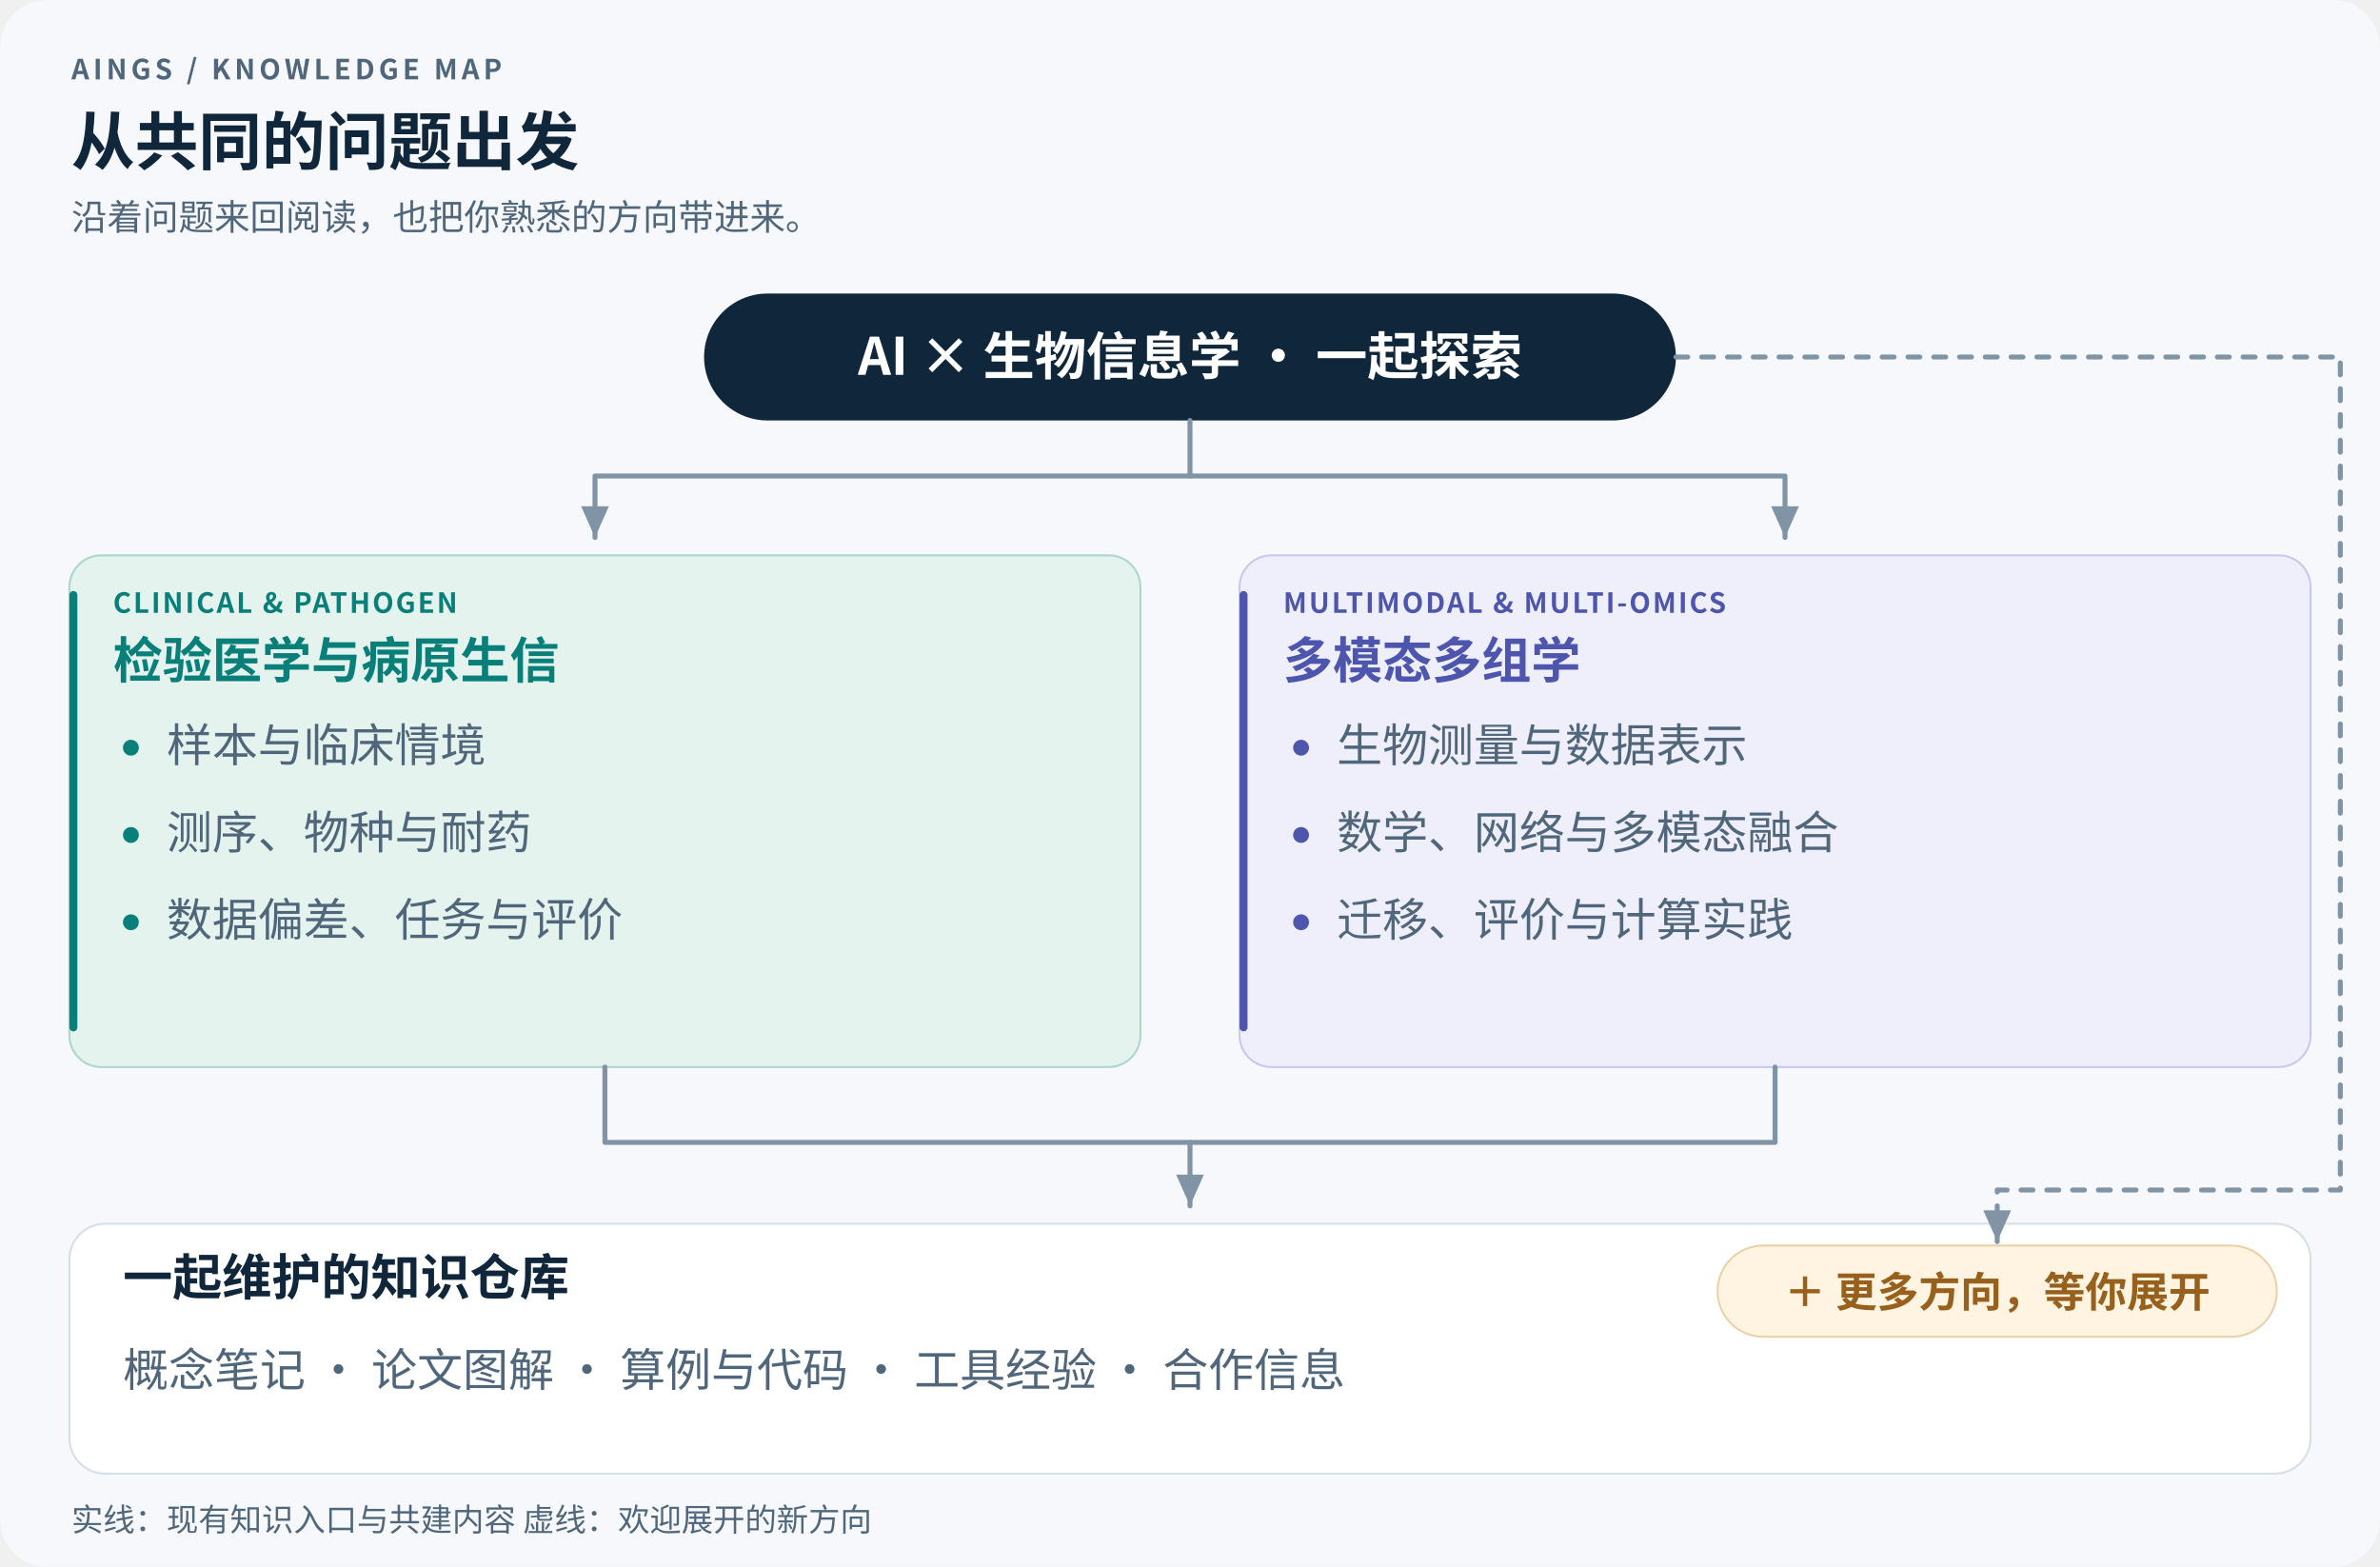
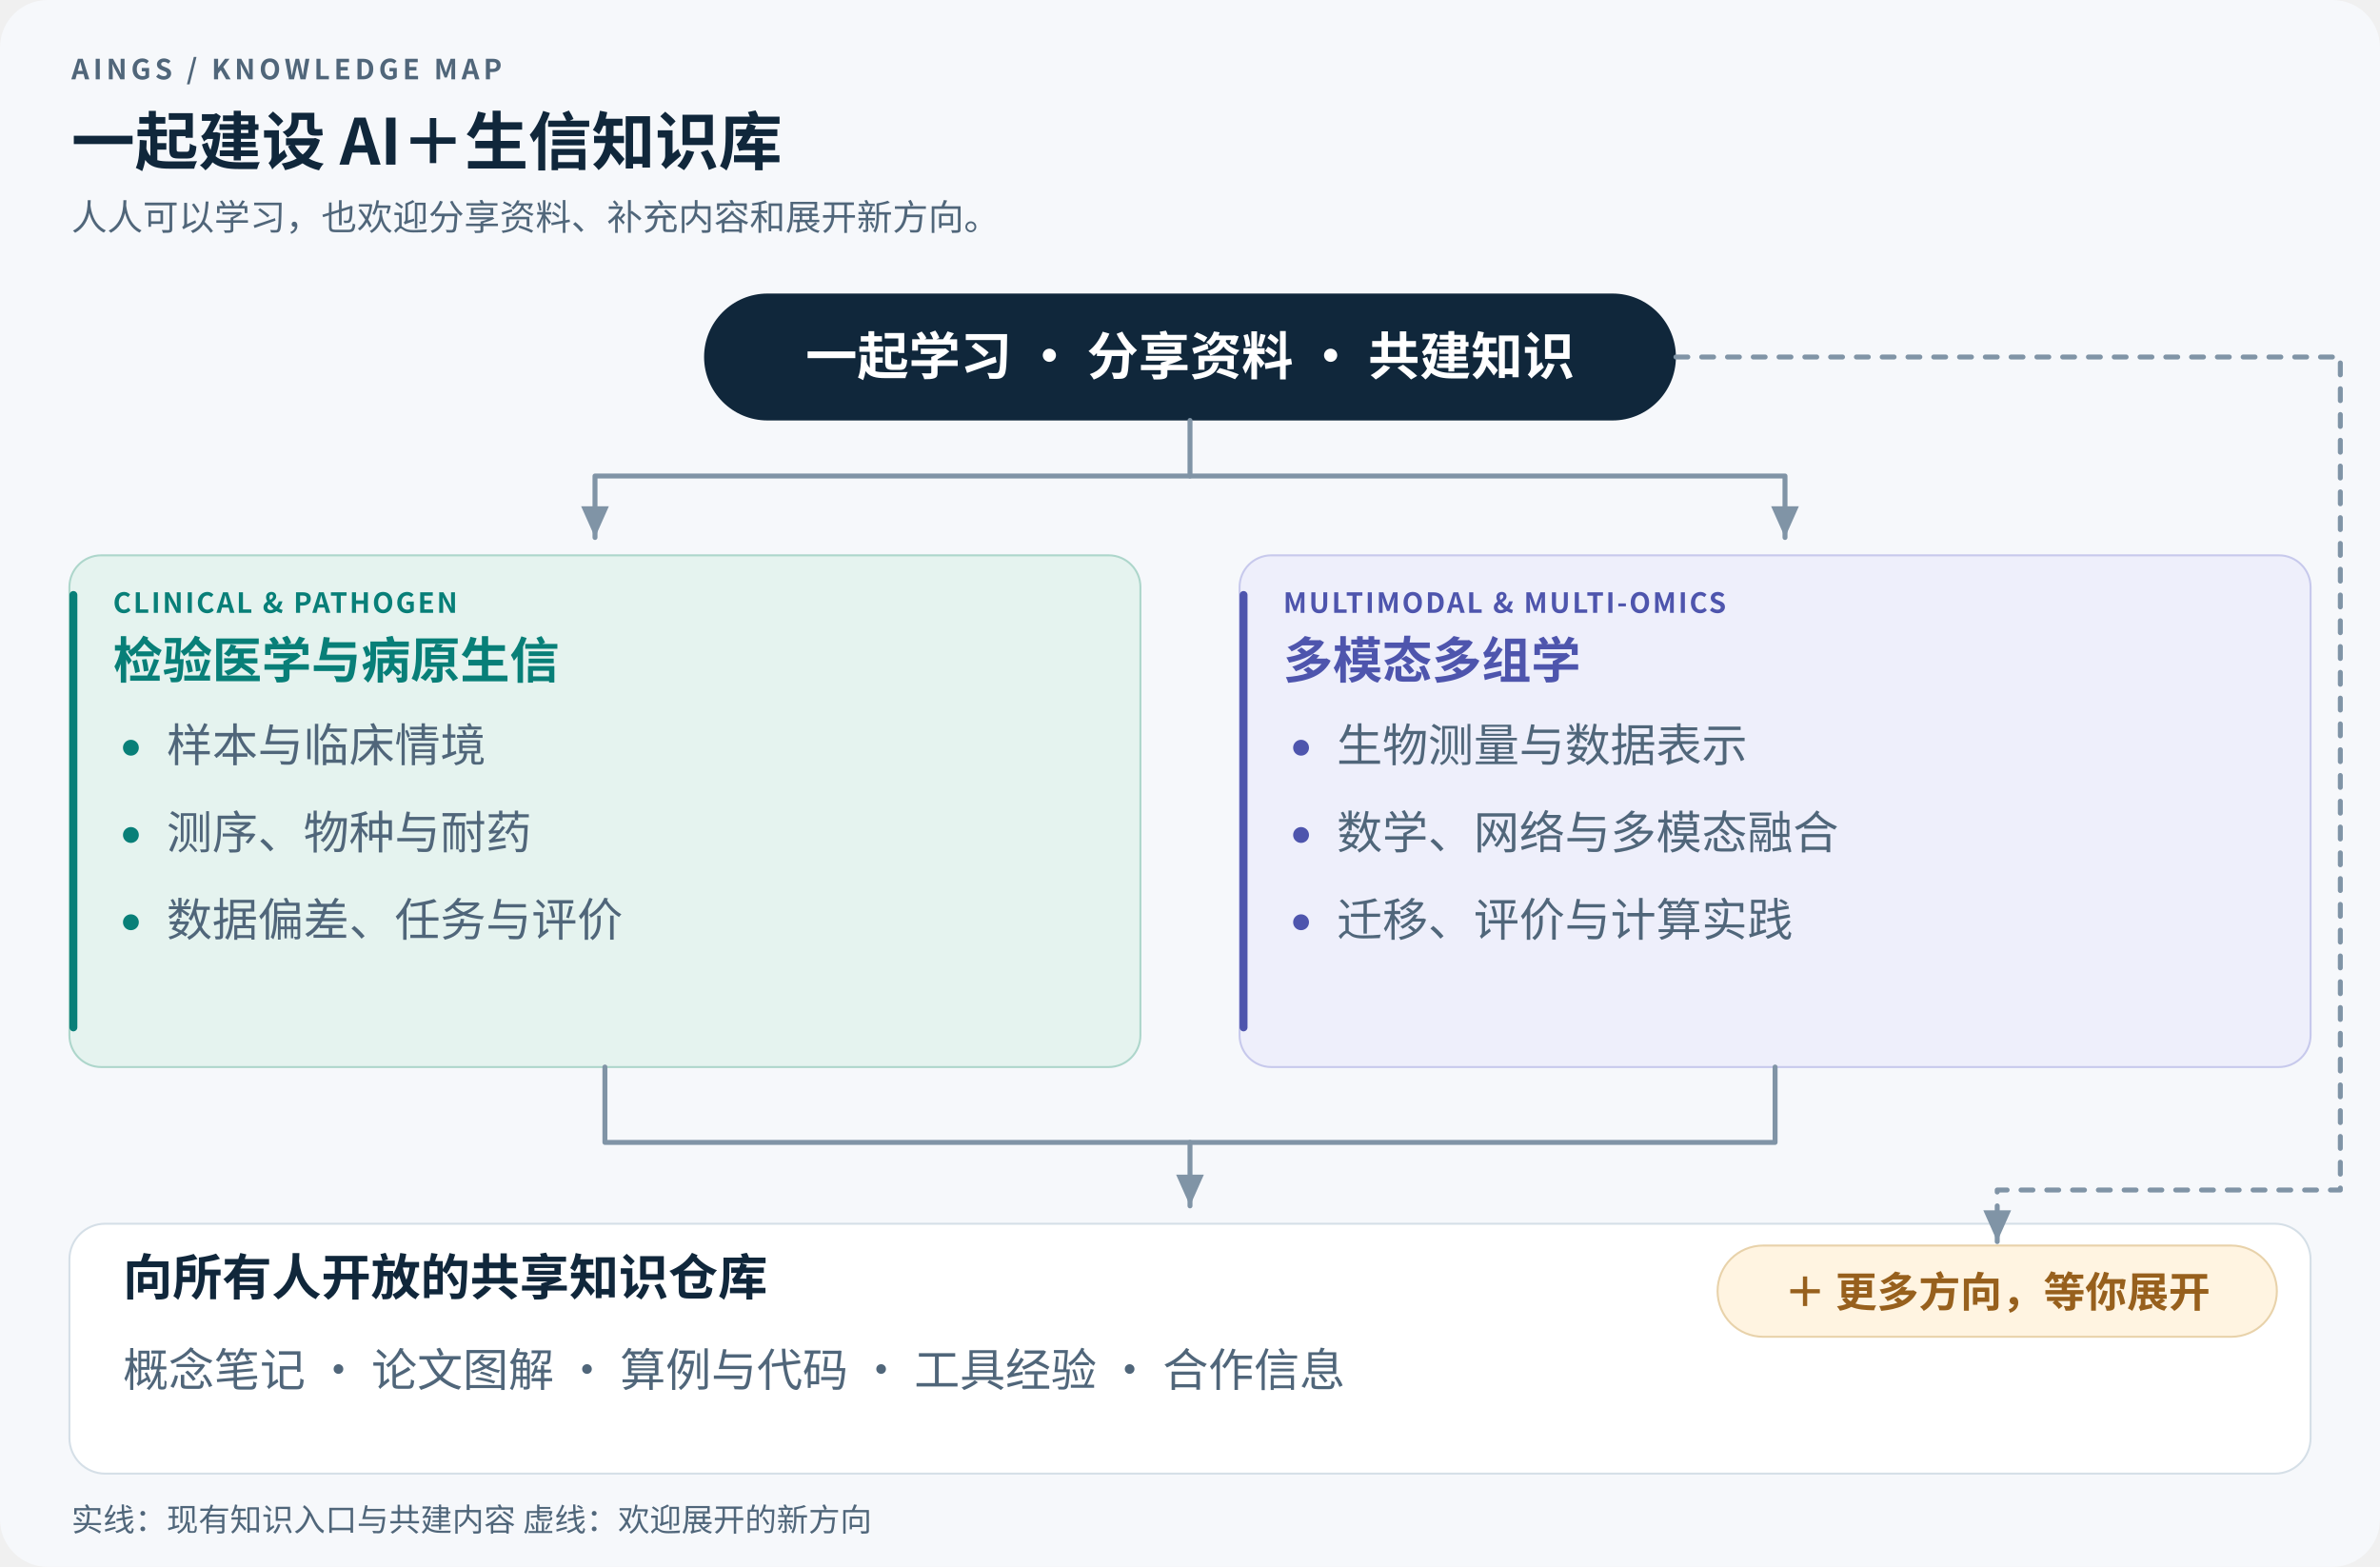
<svg xmlns="http://www.w3.org/2000/svg" width="1200" height="790" viewBox="0 0 1200 790" role="img" aria-labelledby="title desc">
  <defs>
    <linearGradient id="hero" x1="0" y1="0" x2="1" y2="1">
      <stop stop-color="#102c43" />
      <stop offset="1" stop-color="#101b31" />
    </linearGradient>
    <linearGradient id="mint" x1="0" y1="0" x2="1" y2="1">
      <stop stop-color="#5ee0bd" />
      <stop offset="1" stop-color="#91e3df" />
    </linearGradient>
    <linearGradient id="violet" x1="0" y1="0" x2="1" y2="1">
      <stop stop-color="#a0b8ff" />
      <stop offset="1" stop-color="#d4bbf7" />
    </linearGradient>
    <marker id="arrow" viewBox="0 0 10 10" refX="9" refY="5" markerWidth="7" markerHeight="7" orient="auto-start-reverse">
      <path d="M 0 1 L 9 5 L 0 9 z" fill="#8094a6" />
    </marker>
  </defs>
  <rect x="0" y="0" width="1200" height="790" rx="24" fill="#f6f8fb" stroke="none" />
  <text x="36" y="40" font-family="Segoe UI, Microsoft YaHei, Noto Sans CJK SC, sans-serif" font-size="14" font-weight="600" fill="#50667a" text-anchor="start" letter-spacing="2">AINGS / KNOWLEDGE MAP</text>
-   <text x="36" y="83" font-family="Segoe UI, Microsoft YaHei, Noto Sans CJK SC, sans-serif" font-size="32" font-weight="700" fill="#10273b" text-anchor="start">从共同的问题出发</text>
-   <text x="36" y="116" font-family="Segoe UI, Microsoft YaHei, Noto Sans CJK SC, sans-serif" font-size="18" font-weight="400" fill="#50667a" text-anchor="start">沿着问题来回阅读，也把你熟悉的方向带进来。</text>
+   <text x="36" y="83" font-family="Segoe UI, Microsoft YaHei, Noto Sans CJK SC, sans-serif" font-size="32" font-weight="700" fill="#10273b" text-anchor="start">一起建设 AI＋生信知识库</text>
+   <text x="36" y="116" font-family="Segoe UI, Microsoft YaHei, Noto Sans CJK SC, sans-serif" font-size="18" font-weight="400" fill="#50667a" text-anchor="start">人人可以学习，也欢迎分享资料、补充内容和展开新方向。</text>
  <rect x="355" y="148" width="490" height="64" rx="32" fill="#10273b" stroke="none" />
-   <text x="600" y="189" font-family="Segoe UI, Microsoft YaHei, Noto Sans CJK SC, sans-serif" font-size="26" font-weight="600" fill="#fff" text-anchor="middle">AI × 生物信息学 · 一起探索</text>
+   <text x="600" y="189" font-family="Segoe UI, Microsoft YaHei, Noto Sans CJK SC, sans-serif" font-size="26" font-weight="600" fill="#fff" text-anchor="middle">一起学习 · 分享资料 · 共建知识</text>
  <path d="M 600 212 L 600 240 L 300 240 L 300 271" fill="none" stroke="#8094a6" stroke-width="2.5" stroke-linecap="round" stroke-linejoin="round" marker-end="url(#arrow)" />
  <path d="M 600 240 L 900 240 L 900 271" fill="none" stroke="#8094a6" stroke-width="2.5" stroke-linecap="round" stroke-linejoin="round" marker-end="url(#arrow)" />
  <rect x="35" y="280" width="540" height="258" rx="16" fill="#e5f3ef" stroke="#add6cb" />
  <rect x="35" y="298" width="4" height="222" rx="2" fill="#087f78" stroke="none" />
  <text x="57" y="309" font-family="Segoe UI, Microsoft YaHei, Noto Sans CJK SC, sans-serif" font-size="14" font-weight="600" fill="#087f78" text-anchor="start" letter-spacing="1">CLINICAL &amp; PATHOGEN</text>
  <text x="57" y="342" font-family="Segoe UI, Microsoft YaHei, Noto Sans CJK SC, sans-serif" font-size="25" font-weight="650" fill="#087f78" text-anchor="start">检验医学与病原生信</text>
  <circle cx="66" cy="377" r="4" fill="#087f78" stroke="none" stroke-width="1" />
  <text x="84" y="384" font-family="Segoe UI, Microsoft YaHei, Noto Sans CJK SC, sans-serif" font-size="23" font-weight="400" fill="#50667a" text-anchor="start">样本与临床情境</text>
  <circle cx="66" cy="421" r="4" fill="#087f78" stroke="none" stroke-width="1" />
  <text x="84" y="428" font-family="Segoe UI, Microsoft YaHei, Noto Sans CJK SC, sans-serif" font-size="23" font-weight="400" fill="#50667a" text-anchor="start">测序、物种与耐药</text>
  <circle cx="66" cy="465" r="4" fill="#087f78" stroke="none" stroke-width="1" />
  <text x="84" y="472" font-family="Segoe UI, Microsoft YaHei, Noto Sans CJK SC, sans-serif" font-size="23" font-weight="400" fill="#50667a" text-anchor="start">数据偏差、任务与评价</text>
  <rect x="625" y="280" width="540" height="258" rx="16" fill="#eeeffb" stroke="#c7c9ec" />
  <rect x="625" y="298" width="4" height="222" rx="2" fill="#4e55ad" stroke="none" />
  <text x="647" y="309" font-family="Segoe UI, Microsoft YaHei, Noto Sans CJK SC, sans-serif" font-size="14" font-weight="600" fill="#4e55ad" text-anchor="start" letter-spacing="1">MULTIMODAL &amp; MULTI-OMICS</text>
  <text x="647" y="342" font-family="Segoe UI, Microsoft YaHei, Noto Sans CJK SC, sans-serif" font-size="25" font-weight="650" fill="#4e55ad" text-anchor="start">多模态多组学</text>
  <circle cx="656" cy="377" r="4" fill="#4e55ad" stroke="none" stroke-width="1" />
  <text x="674" y="384" font-family="Segoe UI, Microsoft YaHei, Noto Sans CJK SC, sans-serif" font-size="23" font-weight="400" fill="#50667a" text-anchor="start">生物测量与数据表示</text>
  <circle cx="656" cy="421" r="4" fill="#4e55ad" stroke="none" stroke-width="1" />
  <text x="674" y="428" font-family="Segoe UI, Microsoft YaHei, Noto Sans CJK SC, sans-serif" font-size="23" font-weight="400" fill="#50667a" text-anchor="start">数学、网络与多模态融合</text>
  <circle cx="656" cy="465" r="4" fill="#4e55ad" stroke="none" stroke-width="1" />
  <text x="674" y="472" font-family="Segoe UI, Microsoft YaHei, Noto Sans CJK SC, sans-serif" font-size="23" font-weight="400" fill="#50667a" text-anchor="start">迁移、评价与计算实践</text>
  <path d="M 305 538 L 305 576 L 600 576 L 600 608" fill="none" stroke="#8094a6" stroke-width="2.5" stroke-linecap="round" stroke-linejoin="round" marker-end="url(#arrow)" />
  <path d="M 895 538 L 895 576 L 600 576" fill="none" stroke="#8094a6" stroke-width="2.5" stroke-linecap="round" stroke-linejoin="round" />
  <rect x="35" y="617" width="1130" height="126" rx="18" fill="#ffffff" stroke="#d5dfe7" />
-   <text x="62" y="653" font-family="Segoe UI, Microsoft YaHei, Noto Sans CJK SC, sans-serif" font-size="25" font-weight="650" fill="#10273b" text-anchor="start">一起维护的知识仓库</text>
+   <text x="62" y="653" font-family="Segoe UI, Microsoft YaHei, Noto Sans CJK SC, sans-serif" font-size="25" font-weight="650" fill="#10273b" text-anchor="start">向所有人开放的共享知识仓库</text>
  <text x="62" y="699" font-family="Segoe UI, Microsoft YaHei, Noto Sans CJK SC, sans-serif" font-size="23" font-weight="400" fill="#50667a" text-anchor="start">概念笔记  ·  论文图解  ·  算例与代码  ·  工具经验  ·  合作信息</text>
  <rect x="866" y="628" width="282" height="46" rx="23" fill="#fff4e1" stroke="#e8d2aa" />
  <text x="1007" y="659" font-family="Segoe UI, Microsoft YaHei, Noto Sans CJK SC, sans-serif" font-size="21" font-weight="600" fill="#97601d" text-anchor="middle">＋ 更多方向，等你展开</text>
  <path d="M 845 180 L 1180 180 L 1180 600 L 1007 600 L 1007 626" fill="none" stroke="#8094a6" stroke-width="2.5" stroke-linecap="round" stroke-linejoin="round" marker-end="url(#arrow)" stroke-dasharray="6 7" />
  <text x="36" y="772" font-family="Segoe UI, Microsoft YaHei, Noto Sans CJK SC, sans-serif" font-size="16" font-weight="400" fill="#50667a" text-anchor="start">实线：现有知识入口与共建内容    虚线：欢迎展开的新方向</text>
</svg>
